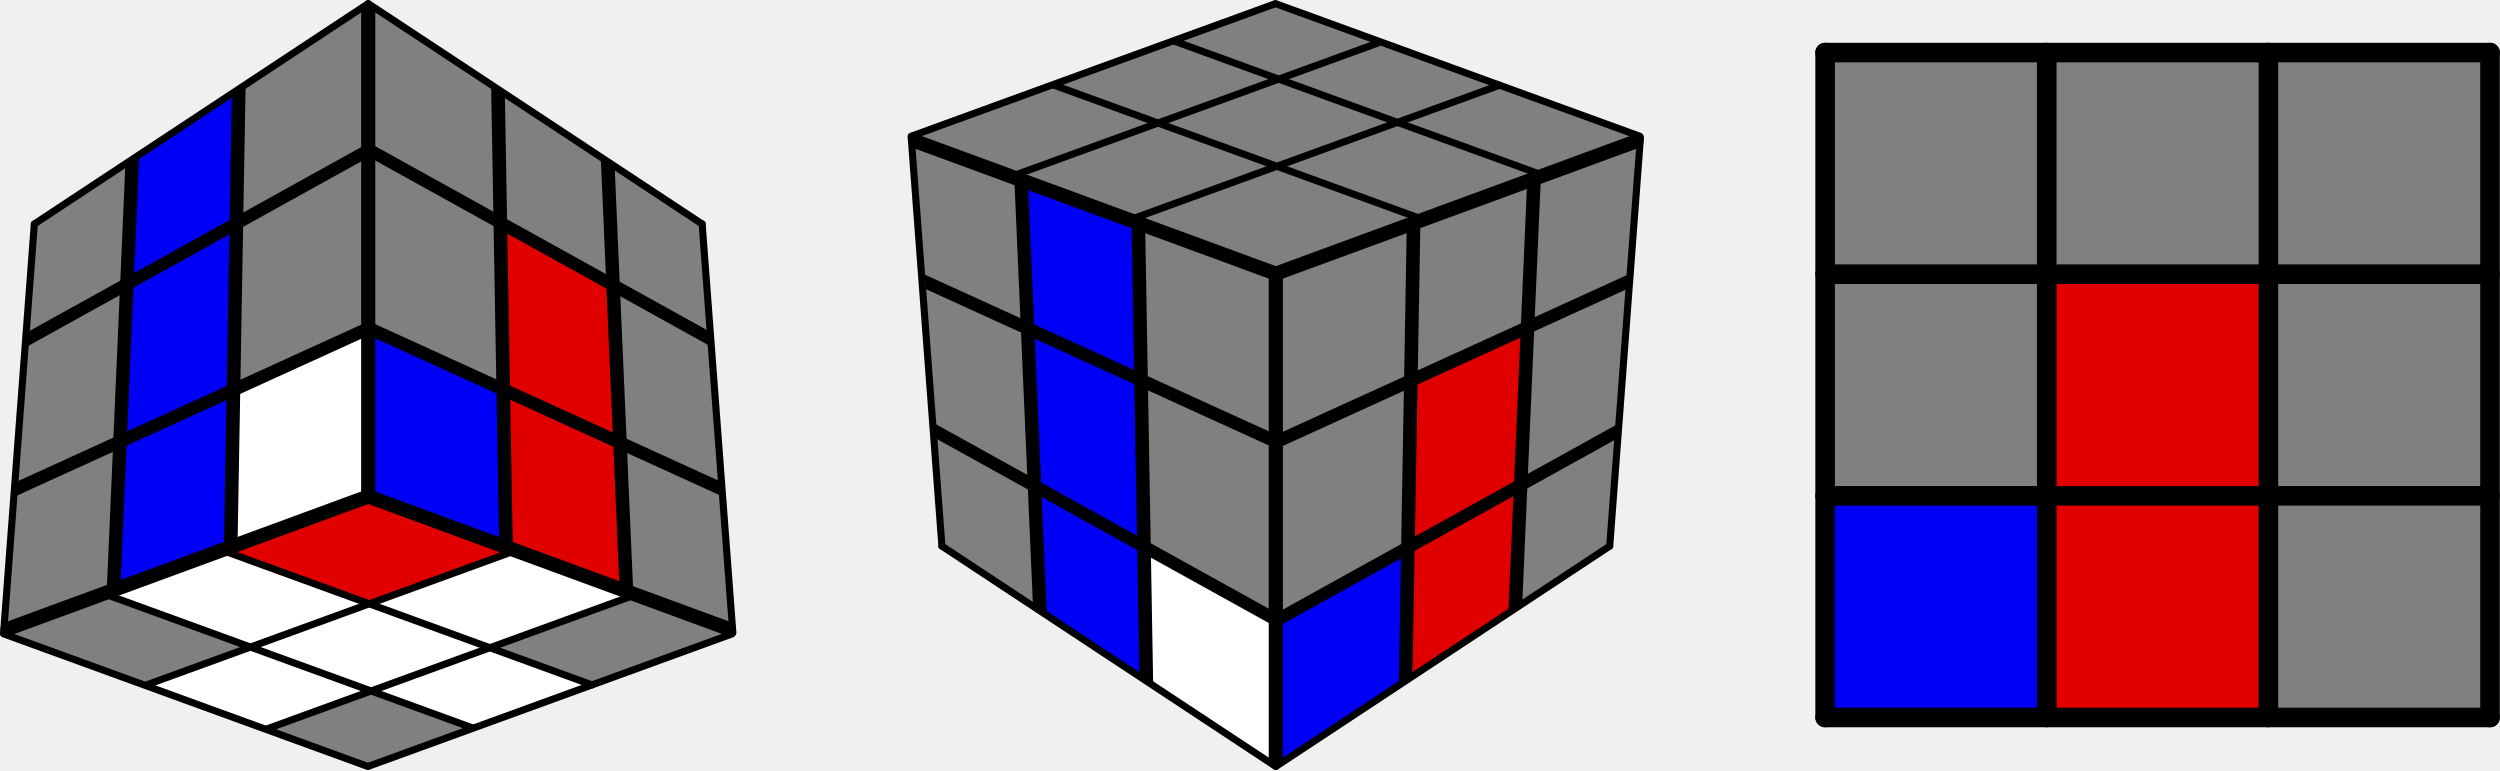
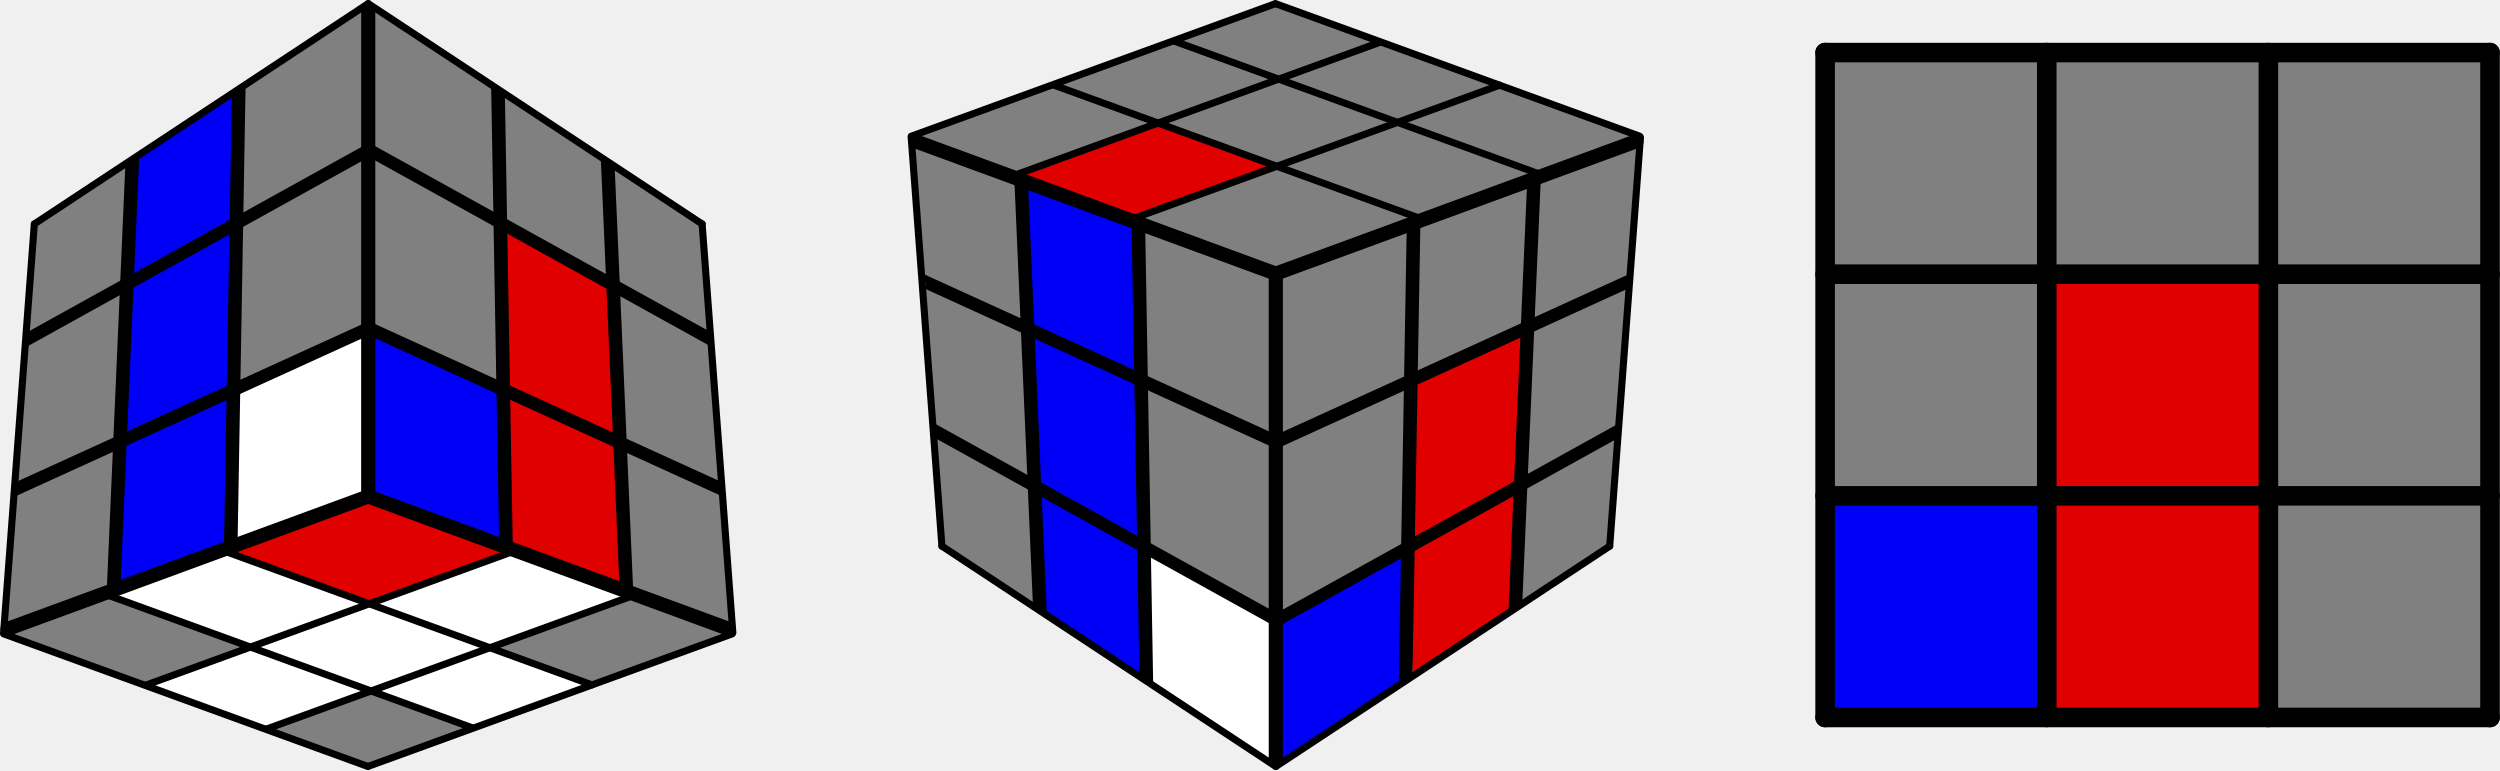
<svg xmlns="http://www.w3.org/2000/svg" xmlns:ns1="http://xml.openoffice.org/svg/export" version="1.2" width="91.829mm" height="28.287mm" viewBox="0 0 13535.755 4169.56" preserveAspectRatio="xMidYMid" xml:space="preserve" id="svg210" style="fill-rule:evenodd;stroke-width:28.222;stroke-linejoin:round">
  <defs class="ClipPathGroup" id="defs8">
    <marker style="overflow:visible" id="marker25861" refX="0" refY="0" orient="auto">
      <path transform="scale(0.4)" style="fill:#ff9e00;fill-opacity:1;fill-rule:evenodd;stroke:#ff9e00;stroke-width:1pt;stroke-opacity:1" d="M 5.77,0 -2.88,5 V -5 Z" id="path25859" />
    </marker>
    <marker orient="auto" refY="0" refX="0" id="marker9934" style="overflow:visible">
      <path id="path9932" d="M 5.77,0 -2.88,5 V -5 Z" style="fill:#ff9e00;fill-opacity:1;fill-rule:evenodd;stroke:#ff9e00;stroke-width:1pt;stroke-opacity:1" transform="scale(0.2)" />
    </marker>
    <marker orient="auto" refY="0" refX="0" id="marker9840" style="overflow:visible">
      <path id="path9838" style="fill:#ff9e00;fill-opacity:1;fill-rule:evenodd;stroke:#ff9e00;stroke-width:0.625;stroke-linejoin:round;stroke-opacity:1" d="M 8.719,4.034 -2.207,0.016 8.719,-4.002 c -1.745,2.372 -1.735,5.617 -6e-7,8.035 z" transform="matrix(-0.3,0,0,-0.3,0.69,0)" />
    </marker>
    <marker orient="auto" refY="0" refX="0" id="marker9752" style="overflow:visible">
      <path id="path9750" d="M 0,0 5,-5 -12.5,0 5,5 Z" style="fill:#ff9e00;fill-opacity:1;fill-rule:evenodd;stroke:#ff9e00;stroke-width:1pt;stroke-opacity:1" transform="matrix(-0.2,0,0,-0.2,-1.2,0)" />
    </marker>
    <marker orient="auto" refY="0" refX="0" id="marker9670" style="overflow:visible">
      <path id="path9668" style="fill:#ff9e00;fill-opacity:1;fill-rule:evenodd;stroke:#ff9e00;stroke-width:0.625;stroke-linejoin:round;stroke-opacity:1" d="M 8.719,4.034 -2.207,0.016 8.719,-4.002 c -1.745,2.372 -1.735,5.617 -6e-7,8.035 z" transform="matrix(-0.3,0,0,-0.3,0.69,0)" />
    </marker>
    <marker orient="auto" refY="0" refX="0" id="marker9594" style="overflow:visible">
      <path id="path9592" style="fill:#ff9e00;fill-opacity:1;fill-rule:evenodd;stroke:#ff9e00;stroke-width:0.625;stroke-linejoin:round;stroke-opacity:1" d="M 8.719,4.034 -2.207,0.016 8.719,-4.002 c -1.745,2.372 -1.735,5.617 -6e-7,8.035 z" transform="matrix(-0.3,0,0,-0.3,0.69,0)" />
    </marker>
    <marker orient="auto" refY="0" refX="0" id="TriangleOutS" style="overflow:visible">
      <path id="path1110" d="M 5.77,0 -2.88,5 V -5 Z" style="fill:#ff9e00;fill-opacity:1;fill-rule:evenodd;stroke:#ff9e00;stroke-width:1pt;stroke-opacity:1" transform="scale(0.2)" />
    </marker>
    <marker orient="auto" refY="0" refX="0" id="EmptyTriangleOutM" style="overflow:visible">
      <path id="path1125" d="M 5.77,0 -2.88,5 V -5 Z" style="fill:#ffffff;fill-rule:evenodd;stroke:#ff9e00;stroke-width:1pt;stroke-opacity:1" transform="matrix(0.4,0,0,0.4,-1.8,0)" />
    </marker>
    <marker orient="auto" refY="0" refX="0" id="Arrow2Send" style="overflow:visible">
      <path id="path995" style="fill:#ff9e00;fill-opacity:1;fill-rule:evenodd;stroke:#ff9e00;stroke-width:0.625;stroke-linejoin:round;stroke-opacity:1" d="M 8.719,4.034 -2.207,0.016 8.719,-4.002 c -1.745,2.372 -1.735,5.617 -6e-7,8.035 z" transform="matrix(-0.3,0,0,-0.3,0.69,0)" />
    </marker>
    <marker orient="auto" refY="0" refX="0" id="Arrow1Send" style="overflow:visible">
      <path id="path977" d="M 0,0 5,-5 -12.5,0 5,5 Z" style="fill:#ff9e00;fill-opacity:1;fill-rule:evenodd;stroke:#ff9e00;stroke-width:1pt;stroke-opacity:1" transform="matrix(-0.2,0,0,-0.2,-1.2,0)" />
    </marker>
    <marker orient="auto" refY="0" refX="0" id="Arrow1Mend" style="overflow:visible">
      <path id="path971" d="M 0,0 5,-5 -12.5,0 5,5 Z" style="fill:#ff9e00;fill-opacity:1;fill-rule:evenodd;stroke:#ff9e00;stroke-width:1pt;stroke-opacity:1" transform="matrix(-0.4,0,0,-0.4,-4,0)" />
    </marker>
    <marker orient="auto" refY="0" refX="0" id="Arrow2Mend" style="overflow:visible">
      <path id="path989" style="fill:#ff9e00;fill-opacity:1;fill-rule:evenodd;stroke:#ff9e00;stroke-width:0.625;stroke-linejoin:round;stroke-opacity:1" d="M 8.719,4.034 -2.207,0.016 8.719,-4.002 c -1.745,2.372 -1.735,5.617 -6e-7,8.035 z" transform="scale(-0.6)" />
    </marker>
    <marker orient="auto" refY="0" refX="0" id="TriangleOutL" style="overflow:visible">
      <path id="path1104" d="M 5.77,0 -2.88,5 V -5 Z" style="fill:#ff9e00;fill-opacity:1;fill-rule:evenodd;stroke:#ff9e00;stroke-width:1pt;stroke-opacity:1" transform="scale(0.8)" />
    </marker>
    <marker orient="auto" refY="0" refX="0" id="Arrow2Lend" style="overflow:visible">
      <path id="path983" style="fill:#000000;fill-opacity:1;fill-rule:evenodd;stroke:#000000;stroke-width:0.625;stroke-linejoin:round;stroke-opacity:1" d="M 8.719,4.034 -2.207,0.016 8.719,-4.002 c -1.745,2.372 -1.735,5.617 -6e-7,8.035 z" transform="matrix(-1.1,0,0,-1.1,-1.1,0)" />
    </marker>
    <marker orient="auto" refY="0" refX="0" id="Arrow1Lstart" style="overflow:visible">
      <path id="path962" d="M 0,0 5,-5 -12.5,0 5,5 Z" style="fill:#000000;fill-opacity:1;fill-rule:evenodd;stroke:#000000;stroke-width:1pt;stroke-opacity:1" transform="matrix(0.8,0,0,0.8,10,0)" />
    </marker>
    <clipPath id="presentation_clip_path" clipPathUnits="userSpaceOnUse">
      <rect x="0" y="0" width="6000" height="6000" id="rect2" />
    </clipPath>
    <clipPath id="presentation_clip_path_shrink" clipPathUnits="userSpaceOnUse">
      <rect x="6" y="6" width="5988" height="5988" id="rect5" />
    </clipPath>
    <marker orient="auto" refY="0" refX="0" id="TriangleOutM-3" style="overflow:visible">
      <path id="path1107-6" d="M 5.77,0 -2.88,5 V -5 Z" style="fill:#ff9e00;fill-opacity:1;fill-rule:evenodd;stroke:#ff9e00;stroke-width:1pt;stroke-opacity:1" transform="scale(0.4)" />
    </marker>
    <marker orient="auto" refY="0" refX="0" id="TriangleOutM-35" style="overflow:visible">
      <path id="path1107-62" d="M 5.77,0 -2.88,5 V -5 Z" style="fill:#ff9e00;fill-opacity:1;fill-rule:evenodd;stroke:#ff9e00;stroke-width:1pt;stroke-opacity:1" transform="scale(0.4)" />
    </marker>
    <filter style="color-interpolation-filters:sRGB" id="filter26163">
      <feConvolveMatrix in="SourceGraphic" kernelMatrix="0 1 0 1 -4 1 0 1 0" order="3 3" bias="0" divisor="1" targetX="1" targetY="1" preserveAlpha="true" result="convolve" id="feConvolveMatrix26161" />
    </filter>
    <clipPath clipPathUnits="userSpaceOnUse" id="presentation_clip_path-6">
      <rect id="rect2-7" height="5250" width="5250" y="0" x="0" />
    </clipPath>
    <clipPath clipPathUnits="userSpaceOnUse" id="presentation_clip_path_shrink-5">
      <rect id="rect5-3" height="5240" width="5240" y="5" x="5" />
    </clipPath>
    <g id="g10-6" ns1:id-list="id3 id4 id5 id6 id7 id8 id9 id10 id11 id12 id13 id14 id15 id16 id17 id18 id19 id20 id21 id22 id23 id24 id25 id26 id27 id28 id29 id30 id31 id32 id33 id34 id35 id36 id37 id38 id39 id40 id41 id42 id43 id44 id45 id46 id47 id48 id49 id50 id51 id52 id53 id54 id55 id56 id57 id58 id59 id60 id61 id62 id63 id64 id65 id66 id67 id68 id69 id70 id71 id72" ns1:slide="id1" />
    <g transform="matrix(4.8828125e-4,0,0,-4.8828125e-4,0,0)" id="bullet-char-template-57356-9">
      <path id="path14-1" d="M 580,1141 1163,571 580,0 -4,571 Z" />
    </g>
    <g transform="matrix(4.8828125e-4,0,0,-4.8828125e-4,0,0)" id="bullet-char-template-57354-2">
      <path id="path17-7" d="M 8,1128 H 1137 V 0 H 8 Z" />
    </g>
    <g transform="matrix(4.8828125e-4,0,0,-4.8828125e-4,0,0)" id="bullet-char-template-10146-0">
      <path id="path20-9" d="M 174,0 602,739 174,1481 1456,739 Z M 1358,739 309,1346 659,739 Z" />
    </g>
    <g transform="matrix(4.8828125e-4,0,0,-4.8828125e-4,0,0)" id="bullet-char-template-10132-3">
      <path id="path23-6" d="M 2015,739 1276,0 H 717 l 543,543 H 174 v 393 h 1086 l -543,545 h 557 z" />
    </g>
    <g transform="matrix(4.8828125e-4,0,0,-4.8828125e-4,0,0)" id="bullet-char-template-10007-0">
      <path id="path26-6" d="m 0,-2 c -7,16 -16,29 -25,39 l 381,530 c -94,256 -141,385 -141,387 0,25 13,38 40,38 9,0 21,-2 34,-5 21,4 42,12 65,25 l 27,-13 111,-251 280,301 64,-25 24,25 c 21,-10 41,-24 62,-43 C 886,937 835,863 770,784 769,783 710,716 594,584 L 774,223 c 0,-27 -21,-55 -63,-84 l 16,-20 C 717,90 699,76 672,76 641,76 570,178 457,381 L 164,-76 c -22,-34 -53,-51 -92,-51 -42,0 -63,17 -64,51 -7,9 -10,24 -10,44 0,9 1,19 2,30 z" />
    </g>
    <g transform="matrix(4.8828125e-4,0,0,-4.8828125e-4,0,0)" id="bullet-char-template-10004-2">
      <path id="path29-6" d="M 285,-33 C 182,-33 111,30 74,156 52,228 41,333 41,471 c 0,78 14,145 41,201 34,71 87,106 158,106 53,0 88,-31 106,-94 l 23,-176 c 8,-64 28,-97 59,-98 l 735,706 c 11,11 33,17 66,17 42,0 63,-15 63,-46 V 965 c 0,-36 -10,-64 -30,-84 L 442,47 C 390,-6 338,-33 285,-33 Z" />
    </g>
    <g transform="matrix(4.8828125e-4,0,0,-4.8828125e-4,0,0)" id="bullet-char-template-9679-1">
      <path id="path32-8" d="M 813,0 C 632,0 489,54 383,161 276,268 223,411 223,592 c 0,181 53,324 160,431 106,107 249,161 430,161 179,0 323,-54 432,-161 108,-107 162,-251 162,-431 0,-180 -54,-324 -162,-431 C 1136,54 992,0 813,0 Z" />
    </g>
    <g transform="matrix(4.8828125e-4,0,0,-4.8828125e-4,0,0)" id="bullet-char-template-8226-7">
      <path id="path35-9" d="m 346,457 c -73,0 -137,26 -191,78 -54,51 -81,114 -81,188 0,73 27,136 81,188 54,52 118,78 191,78 73,0 134,-26 185,-79 51,-51 77,-114 77,-187 0,-75 -25,-137 -76,-188 -50,-52 -112,-78 -186,-78 z" />
    </g>
    <g transform="matrix(4.8828125e-4,0,0,-4.8828125e-4,0,0)" id="bullet-char-template-8211-2">
      <path id="path38-0" d="M -4,459 H 1135 V 606 H -4 Z" />
    </g>
    <g transform="matrix(4.8828125e-4,0,0,-4.8828125e-4,0,0)" id="bullet-char-template-61548-2">
      <path id="path41-3" d="m 173,740 c 0,163 58,303 173,419 116,115 255,173 419,173 163,0 302,-58 418,-173 116,-116 174,-256 174,-419 0,-163 -58,-303 -174,-418 C 1067,206 928,148 765,148 601,148 462,206 346,322 231,437 173,577 173,740 Z" />
    </g>
    <clipPath id="presentation_clip_path-8" clipPathUnits="userSpaceOnUse">
      <rect x="0" y="0" width="6000" height="6000" id="rect2-71" />
    </clipPath>
    <clipPath clipPathUnits="userSpaceOnUse" id="presentation_clip_path-69">
      <rect id="rect2-2" height="6000" width="6000" y="0" x="0" />
    </clipPath>
    <clipPath clipPathUnits="userSpaceOnUse" id="presentation_clip_path_shrink-2">
      <rect id="rect5-4" height="5988" width="5988" y="6" x="6" />
    </clipPath>
    <g id="g10-7" ns1:id-list="id3 id4 id5 id6 id7 id8 id9 id10 id11 id12 id13 id14 id15 id16 id17 id18 id19 id20 id21 id22 id23" ns1:slide="id1" />
    <g transform="matrix(4.8828125e-4,0,0,-4.8828125e-4,0,0)" id="bullet-char-template-57356-4">
      <path id="path14-8" d="M 580,1141 1163,571 580,0 -4,571 Z" />
    </g>
    <g transform="matrix(4.8828125e-4,0,0,-4.8828125e-4,0,0)" id="bullet-char-template-57354-1">
      <path id="path17-2" d="M 8,1128 H 1137 V 0 H 8 Z" />
    </g>
    <g transform="matrix(4.8828125e-4,0,0,-4.8828125e-4,0,0)" id="bullet-char-template-10146-8">
      <path id="path20-93" d="M 174,0 602,739 174,1481 1456,739 Z M 1358,739 309,1346 659,739 Z" />
    </g>
    <g transform="matrix(4.8828125e-4,0,0,-4.8828125e-4,0,0)" id="bullet-char-template-10132-6">
      <path id="path23-8" d="M 2015,739 1276,0 H 717 l 543,543 H 174 v 393 h 1086 l -543,545 h 557 z" />
    </g>
    <g transform="matrix(4.8828125e-4,0,0,-4.8828125e-4,0,0)" id="bullet-char-template-10007-02">
      <path id="path26-1" d="m 0,-2 c -7,16 -16,29 -25,39 l 381,530 c -94,256 -141,385 -141,387 0,25 13,38 40,38 9,0 21,-2 34,-5 21,4 42,12 65,25 l 27,-13 111,-251 280,301 64,-25 24,25 c 21,-10 41,-24 62,-43 C 886,937 835,863 770,784 769,783 710,716 594,584 L 774,223 c 0,-27 -21,-55 -63,-84 l 16,-20 C 717,90 699,76 672,76 641,76 570,178 457,381 L 164,-76 c -22,-34 -53,-51 -92,-51 -42,0 -63,17 -64,51 -7,9 -10,24 -10,44 0,9 1,19 2,30 z" />
    </g>
    <g transform="matrix(4.8828125e-4,0,0,-4.8828125e-4,0,0)" id="bullet-char-template-10004-0">
      <path id="path29-5" d="M 285,-33 C 182,-33 111,30 74,156 52,228 41,333 41,471 c 0,78 14,145 41,201 34,71 87,106 158,106 53,0 88,-31 106,-94 l 23,-176 c 8,-64 28,-97 59,-98 l 735,706 c 11,11 33,17 66,17 42,0 63,-15 63,-46 V 965 c 0,-36 -10,-64 -30,-84 L 442,47 C 390,-6 338,-33 285,-33 Z" />
    </g>
    <g transform="matrix(4.8828125e-4,0,0,-4.8828125e-4,0,0)" id="bullet-char-template-9679-11">
      <path id="path32-0" d="M 813,0 C 632,0 489,54 383,161 276,268 223,411 223,592 c 0,181 53,324 160,431 106,107 249,161 430,161 179,0 323,-54 432,-161 108,-107 162,-251 162,-431 0,-180 -54,-324 -162,-431 C 1136,54 992,0 813,0 Z" />
    </g>
    <g transform="matrix(4.8828125e-4,0,0,-4.8828125e-4,0,0)" id="bullet-char-template-8226-8">
      <path id="path35-5" d="m 346,457 c -73,0 -137,26 -191,78 -54,51 -81,114 -81,188 0,73 27,136 81,188 54,52 118,78 191,78 73,0 134,-26 185,-79 51,-51 77,-114 77,-187 0,-75 -25,-137 -76,-188 -50,-52 -112,-78 -186,-78 z" />
    </g>
    <g transform="matrix(4.8828125e-4,0,0,-4.8828125e-4,0,0)" id="bullet-char-template-8211-0">
      <path id="path38-6" d="M -4,459 H 1135 V 606 H -4 Z" />
    </g>
    <g transform="matrix(4.8828125e-4,0,0,-4.8828125e-4,0,0)" id="bullet-char-template-61548-4">
      <path id="path41-6" d="m 173,740 c 0,163 58,303 173,419 116,115 255,173 419,173 163,0 302,-58 418,-173 116,-116 174,-256 174,-419 0,-163 -58,-303 -174,-418 C 1067,206 928,148 765,148 601,148 462,206 346,322 231,437 173,577 173,740 Z" />
    </g>
  </defs>
  <defs class="TextShapeIndex" id="defs12">
    <g ns1:slide="id1" ns1:id-list="id3 id4 id5 id6 id7 id8 id9 id10 id11 id12 id13 id14 id15 id16 id17 id18 id19 id20 id21 id22 id23" id="g10" />
  </defs>
  <defs class="EmbeddedBulletChars" id="defs44">
    <g id="bullet-char-template-57356" transform="matrix(4.8828125e-4,0,0,-4.8828125e-4,0,0)">
      <path d="M 580,1141 1163,571 580,0 -4,571 Z" id="path14" />
    </g>
    <g id="bullet-char-template-57354" transform="matrix(4.8828125e-4,0,0,-4.8828125e-4,0,0)">
      <path d="M 8,1128 H 1137 V 0 H 8 Z" id="path17" />
    </g>
    <g id="bullet-char-template-10146" transform="matrix(4.8828125e-4,0,0,-4.8828125e-4,0,0)">
      <path d="M 174,0 602,739 174,1481 1456,739 Z M 1358,739 309,1346 659,739 Z" id="path20" />
    </g>
    <g id="bullet-char-template-10132" transform="matrix(4.8828125e-4,0,0,-4.8828125e-4,0,0)">
      <path d="M 2015,739 1276,0 H 717 l 543,543 H 174 v 393 h 1086 l -543,545 h 557 z" id="path23" />
    </g>
    <g id="bullet-char-template-10007" transform="matrix(4.8828125e-4,0,0,-4.8828125e-4,0,0)">
      <path d="m 0,-2 c -7,16 -16,29 -25,39 l 381,530 c -94,256 -141,385 -141,387 0,25 13,38 40,38 9,0 21,-2 34,-5 21,4 42,12 65,25 l 27,-13 111,-251 280,301 64,-25 24,25 c 21,-10 41,-24 62,-43 C 886,937 835,863 770,784 769,783 710,716 594,584 L 774,223 c 0,-27 -21,-55 -63,-84 l 16,-20 C 717,90 699,76 672,76 641,76 570,178 457,381 L 164,-76 c -22,-34 -53,-51 -92,-51 -42,0 -63,17 -64,51 -7,9 -10,24 -10,44 0,9 1,19 2,30 z" id="path26" />
    </g>
    <g id="bullet-char-template-10004" transform="matrix(4.8828125e-4,0,0,-4.8828125e-4,0,0)">
      <path d="M 285,-33 C 182,-33 111,30 74,156 52,228 41,333 41,471 c 0,78 14,145 41,201 34,71 87,106 158,106 53,0 88,-31 106,-94 l 23,-176 c 8,-64 28,-97 59,-98 l 735,706 c 11,11 33,17 66,17 42,0 63,-15 63,-46 V 965 c 0,-36 -10,-64 -30,-84 L 442,47 C 390,-6 338,-33 285,-33 Z" id="path29" />
    </g>
    <g id="bullet-char-template-9679" transform="matrix(4.8828125e-4,0,0,-4.8828125e-4,0,0)">
      <path d="M 813,0 C 632,0 489,54 383,161 276,268 223,411 223,592 c 0,181 53,324 160,431 106,107 249,161 430,161 179,0 323,-54 432,-161 108,-107 162,-251 162,-431 0,-180 -54,-324 -162,-431 C 1136,54 992,0 813,0 Z" id="path32" />
    </g>
    <g id="bullet-char-template-8226" transform="matrix(4.8828125e-4,0,0,-4.8828125e-4,0,0)">
      <path d="m 346,457 c -73,0 -137,26 -191,78 -54,51 -81,114 -81,188 0,73 27,136 81,188 54,52 118,78 191,78 73,0 134,-26 185,-79 51,-51 77,-114 77,-187 0,-75 -25,-137 -76,-188 -50,-52 -112,-78 -186,-78 z" id="path35" />
    </g>
    <g id="bullet-char-template-8211" transform="matrix(4.8828125e-4,0,0,-4.8828125e-4,0,0)">
      <path d="M -4,459 H 1135 V 606 H -4 Z" id="path38" />
    </g>
    <g id="bullet-char-template-61548" transform="matrix(4.8828125e-4,0,0,-4.8828125e-4,0,0)">
      <path d="m 173,740 c 0,163 58,303 173,419 116,115 255,173 419,173 163,0 302,-58 418,-173 116,-116 174,-256 174,-419 0,-163 -58,-303 -174,-418 C 1067,206 928,148 765,148 601,148 462,206 346,322 231,437 173,577 173,740 Z" id="path41" />
    </g>
  </defs>
  <defs class="TextEmbeddedBitmaps" id="defs46" />
  <g id="g51" transform="translate(6191.201,235.7081)">
    <g id="id2" class="Master_Slide">
      <g id="bg-id2" class="Background" />
      <g id="bo-id2" class="BackgroundObjects" />
    </g>
  </g>
  <g style="fill-rule:evenodd;stroke-width:28.222;stroke-linejoin:round" class="SlideGroup" id="g208-5" transform="translate(8294.548,-326.6821)">
    <g id="g206-6" transform="translate(-195,-916.5)">
      <g id="container-id1-3">
        <g id="id1-9" class="Slide" clip-path="url(#presentation_clip_path-8)">
          <g class="Page" id="g202-4">
            <g class="Group" id="g200-8">
              <g id="g1992" transform="translate(1682.207,-772.1606)">
                <path id="path1023-2-1" d="m 10081.552,6136.816 -1172.67,-7.945 -3.178,-1171.081 1180.174,-1.923 z" style="fill:#808080;fill-opacity:1;fill-rule:evenodd;stroke-width:439.822;stroke-linejoin:round" transform="translate(-6399.877,-244.8661)" />
                <path id="path1023-2-6-5" d="m 8881.87,6122.515 -1164.725,-4.767 1.589,-1164.725 1166.314,-1.587 z" style="fill:#e00000;fill-opacity:1;fill-rule:evenodd;stroke-width:439.822;stroke-linejoin:round" transform="translate(-6399.877,-244.8661)" />
                <path id="path1023-2-3-9" d="m 8885.048,4926.011 -1167.903,-3.179 -1.589,-1155.191 1164.725,-11.123 z" style="fill:#e00000;fill-opacity:1;fill-rule:evenodd;stroke-width:439.822;stroke-linejoin:round" transform="translate(-6399.877,-244.8661)" />
                <path id="path1023-2-7-7" d="m 10075.196,4919.655 -1156.78,-1.587 V 3758.108 l 1167.462,-3.242 z" style="fill:#808080;fill-opacity:1;fill-rule:evenodd;stroke-width:439.822;stroke-linejoin:round" transform="translate(-6399.877,-244.8661)" />
                <path id="path1023-2-0-7" d="m 10079.963,3719.973 -1164.725,1.589 V 2555.248 l 1170.64,-1.381 z" style="fill:#808080;fill-opacity:1;fill-rule:evenodd;stroke-width:439.822;stroke-linejoin:round" transform="translate(-6399.877,-244.8661)" />
                <path id="path1023-2-9-6" d="m 8894.582,3735.863 -1183.793,-1.589 1.589,-1172.67 1187.5,-16.737 z" style="fill:#808080;fill-opacity:1;fill-rule:evenodd;stroke-width:439.822;stroke-linejoin:round" transform="translate(-6399.877,-244.8661)" />
                <path id="path1023-2-61-7" d="m 7692.495,3731.157 -1178.074,-13.483 5.681,-1150.336 1179.776,-22.472 z" style="fill:#808080;fill-opacity:1;fill-rule:evenodd;stroke-width:439.822;stroke-linejoin:round" transform="translate(-6399.877,-244.8661)" />
                <path id="path1023-2-2-3" d="m 7690.132,4919.655 -1182.31,-1.801 6.462,-1158.157 1164.725,3.178 z" style="fill:#808080;fill-opacity:1;fill-rule:evenodd;stroke-width:439.822;stroke-linejoin:round" transform="translate(-6399.877,-244.8661)" />
                <path id="path1023-2-06-6" d="M 7680.598,6114.571 H 6512.695 l 4.767,-1153.602 1167.903,-4.767 z" style="fill:#0000f7;fill-opacity:1;fill-rule:evenodd;stroke-width:439.822;stroke-linejoin:round" transform="translate(-6399.877,-244.8661)" />
                <g id="g58-1" class="com.sun.star.drawing.LineShape">
                  <g id="id3-2">
                    <rect style="fill:none;stroke:none" id="rect53-9" height="3707" width="107" y="2247" x="47" class="BoundingBox" />
                    <path style="fill:none;stroke:#000000;stroke-width:106;stroke-linecap:round;stroke-linejoin:miter" id="path55-3" d="M 100,5900 V 2300" />
                  </g>
                </g>
                <g id="g65-9" class="com.sun.star.drawing.LineShape">
                  <g id="id4-0">
                    <rect style="fill:none;stroke:none" id="rect60-8" height="107" width="3707" y="5847" x="47" class="BoundingBox" />
                    <path style="fill:none;stroke:#000000;stroke-width:106;stroke-linecap:round;stroke-linejoin:miter" id="path62-8" d="M 100,5900 H 3700" />
                  </g>
                </g>
                <g id="g72-5" class="com.sun.star.drawing.LineShape">
                  <g id="id5-0">
                    <rect style="fill:none;stroke:none" id="rect67-9" height="3707" width="107" y="2247" x="3647" class="BoundingBox" />
                    <path style="fill:none;stroke:#000000;stroke-width:106;stroke-linecap:round;stroke-linejoin:miter" id="path69-6" d="M 3700,5900 V 2300" />
                  </g>
                </g>
                <g id="g79-3" class="com.sun.star.drawing.LineShape">
                  <g id="id6-8">
                    <rect style="fill:none;stroke:none" id="rect74-5" height="107" width="3707" y="2247" x="47" class="BoundingBox" />
                    <path style="fill:none;stroke:#000000;stroke-width:106;stroke-linecap:round;stroke-linejoin:miter" id="path76-6" d="M 100,2300 H 3700" />
                  </g>
                </g>
                <g id="g86-1" class="com.sun.star.drawing.LineShape">
                  <g id="id7-1">
                    <rect style="fill:none;stroke:none" id="rect81-5" height="3707" width="107" y="2247" x="1247" class="BoundingBox" />
                    <path style="fill:none;stroke:#000000;stroke-width:106;stroke-linecap:round;stroke-linejoin:miter" id="path83-9" d="M 1300,5900 V 2300" />
                  </g>
                </g>
                <g id="g93-8" class="com.sun.star.drawing.LineShape">
                  <g id="id8-4">
                    <rect style="fill:none;stroke:none" id="rect88-8" height="3707" width="107" y="2247" x="2447" class="BoundingBox" />
                    <path style="fill:none;stroke:#000000;stroke-width:106;stroke-linecap:round;stroke-linejoin:miter" id="path90-1" d="M 2500,5900 V 2300" />
                  </g>
                </g>
                <g id="g100-0" class="com.sun.star.drawing.LineShape">
                  <g id="id9-3">
                    <rect style="fill:none;stroke:none" id="rect95-0" height="107" width="3707" y="3447" x="47" class="BoundingBox" />
                    <path style="fill:none;stroke:#000000;stroke-width:106;stroke-linecap:round;stroke-linejoin:miter" id="path97-4" d="M 100,3500 H 3700" />
                  </g>
                </g>
                <g id="g107-4" class="com.sun.star.drawing.LineShape">
                  <g id="id10-4">
                    <rect style="fill:none;stroke:none" id="rect102-4" height="107" width="3707" y="4647" x="47" class="BoundingBox" />
                    <path style="fill:none;stroke:#000000;stroke-width:106;stroke-linecap:round;stroke-linejoin:miter" id="path104-7" d="M 100,4700 H 3700" />
                  </g>
                </g>
              </g>
            </g>
          </g>
        </g>
      </g>
    </g>
  </g>
  <g style="fill-rule:evenodd;stroke-width:28.222;stroke-linejoin:round" id="g2550" transform="matrix(0.7231286,0,0,-0.7231286,4738.28,4254.889)">
    <path id="path4738-3-56-1-8" d="M 4931.985,4574.831 4065,4254 l -1020.528,386.791 865.69,318.976 z" style="fill:#808080;fill-opacity:1;stroke-width:290.076" />
    <path id="path4738-3-56-1-7" d="M 5684.135,4867.068 4965,4584 3953.065,4968.253 4675,5246 Z" style="fill:#808080;fill-opacity:1;stroke-width:290.076" />
    <path id="path4738-3-56-1-9" d="M 4653.691,5231.98 3910.162,4959.767 3049.685,5280.953 3775,5566 Z" style="fill:#808080;fill-opacity:1;stroke-width:290.076" />
    <path id="path4738-3-56-1-92" d="M 3775,5566 3023.809,5285.421 2268.476,5572.324 2995,5856 Z" style="fill:#808080;fill-opacity:1;stroke-width:290.076" />
    <path id="path4738-3-56-1-2" d="m 3869.345,4967.786 -857.673,-319.597 -863.475,311.641 875.612,325.591 z" style="fill:#808080;fill-opacity:1;stroke-width:290.076" />
    <path id="path4738-3-56-1-75" d="M 3007.311,5297.461 2109.551,4977.311 1367.056,5255.229 2240,5576 Z" style="fill:#808080;fill-opacity:1;stroke-width:290.076" />
    <path id="path4738-3-56-1-23" d="M 2096.729,4969.018 1050,4574 297.86,4860.19 1340,5246 Z" style="fill:#808080;fill-opacity:1;stroke-width:290.076" />
-     <path id="path4738-3-56-1-0" d="M 2973.401,4640.312 1950,4254 l -874.101,312.509 1048.299,386.512 z" style="fill:#808080;fill-opacity:1;stroke-width:290.076" />
+     <path id="path4738-3-56-1-0" d="M 2973.401,4640.312 1950,4254 l -874.101,312.509 1048.299,386.512 z" style="fill:#e00000;fill-opacity:1;stroke-width:290.076" />
    <path id="path4738-3-56-1" d="M 4046.378,4239.554 3000,3835 1972.312,4244.094 3006.579,4628.267 Z" style="fill:#808080;fill-opacity:1;stroke-width:290.076" />
    <path id="path4738-3-1-26" d="m 4915.879,3468.8 728.565,332.798 77.006,1011.071 -767.999,-282.096 z" style="fill:#808080;fill-opacity:1;stroke-width:518.231" />
    <path id="path4738-3-1-6" d="m 3019,2622 975.099,422.701 24.069,1153.571 -1001.205,-356.281 z" style="fill:#808080;fill-opacity:1;stroke-width:518.231" />
    <path id="path4738-3-1-06" d="m 4037.257,3071.216 826.202,367.877 47.773,1070.706 -848.68,-293.204 z" style="fill:#808080;fill-opacity:1;stroke-width:518.231" />
    <path id="path4738-3-1-9" d="m 4030.771,1838.716 780.414,421.41 40.646,1127.487 -811.812,-361.549 z" style="fill:#e00000;fill-opacity:1;stroke-width:518.231" />
    <path id="path4738-3-1-0" d="m 4858.614,2277.99 701.396,400.537 84.022,1080.06 -725.319,-344.069 z" style="fill:#808080;fill-opacity:1;stroke-width:518.231" />
    <path id="path4738-3-1-2" d="m 4023,818 744.473,497.81 39.523,904.456 -803.947,-441.885 z" style="fill:#e00000;fill-opacity:1;stroke-width:518.231" />
    <path id="path4738-3-1-3" d="m 3033.46,1274.215 934.906,512.42 23.793,1217.935 -976.978,-428.403 z" style="fill:#808080;fill-opacity:1;stroke-width:518.231" />
    <path id="path4738-3-1-7" d="M 4823.428,1360.018 5500,1795 l 56.287,834.705 -705.072,-378.965 z" style="fill:#808080;fill-opacity:1;stroke-width:518.231" />
    <path id="path4738-3-1" d="m 3037.905,172.539 911.712,598.013 26.665,974.812 -951.505,-504.767 z" style="fill:#0000f7;fill-opacity:1;stroke-width:518.231" />
    <path id="path4738-3-3" d="m 2980.289,1269.705 -940.246,500.736 -31.432,1240.172 984.339,-441.202 z" style="fill:#808080;fill-opacity:1;stroke-width:518.231" />
    <path id="path4738-3-56" d="M 2988.8,2602.589 2019.885,3032.169 1993.22,4189.714 3000,3835 Z" style="fill:#808080;fill-opacity:1;stroke-width:518.231" />
    <path id="path4738-3-2" d="m 1957.83,3085.973 -796.587,331.711 -50.5,1089.218 851.399,-302.966 z" style="fill:#0000f7;fill-opacity:1;stroke-width:518.231" />
    <path id="path4738-3-9" d="m 1116.794,3457.017 -765.526,337.42 -72.745,995.468 792.606,-261.653 z" style="fill:#808080;fill-opacity:1;stroke-width:518.231" />
    <path id="path4738-3-5" d="m 1977.593,1823.755 -756.787,408.924 -51.294,1165.49 802.14,-366.526 z" style="fill:#0000f7;fill-opacity:1;stroke-width:518.231" />
    <path id="path4738-3" d="m 1993.15,822.681 -722.208,462.234 -34.628,898.461 744.937,-411.414 z" style="fill:#0000f7;fill-opacity:1;stroke-width:518.231" />
    <path id="path4738-3-7" d="M 1192.746,2265.382 433.576,2677.484 357.653,3757.169 1137.547,3414.478 Z" style="fill:#808080;fill-opacity:1;stroke-width:518.231" />
    <path id="path4738-3-6" d="M 1214.353,1336.016 500,1795 436.463,2641.891 1168.688,2257.886 Z" style="fill:#808080;fill-opacity:1;stroke-width:518.231" />
    <path id="path4738" d="M 1689.43,-681.538 816.584,-10.274 876.654,977.23 1788.099,397.79 Z" style="fill:#ffffff;fill-opacity:1;stroke-width:746.707" transform="rotate(4.292674,-8886.452,16902.941)" />
    <g id="g51-5">
      <g class="Master_Slide" id="id2-8">
        <g class="Background" id="bg-id2-6" />
        <g class="BackgroundObjects" id="bo-id2-2" />
      </g>
    </g>
    <g id="g208" class="SlideGroup">
      <g id="g206">
        <g id="container-id1">
          <g clip-path="url(#presentation_clip_path-69)" class="Slide" id="id1">
            <g id="g202" class="Page">
              <g id="g200" class="Group">
                <g id="g58" class="com.sun.star.drawing.LineShape">
                  <g id="id3">
                    <rect id="rect53" height="3707" width="107" y="142" x="2947" class="BoundingBox" style="fill:none;stroke:none" />
                    <path id="path55" d="M 3000,3795 V 195" style="fill:none;stroke:#000000;stroke-width:106;stroke-linecap:round;stroke-linejoin:miter" />
                  </g>
                </g>
                <g id="g65" class="com.sun.star.drawing.LineShape">
                  <g id="id4">
                    <rect id="rect60" height="1705" width="2555" y="118" x="473" class="BoundingBox" style="fill:none;stroke:none" />
                    <path id="path62" d="M 500,1795 3000,145" style="fill:none;stroke:#000000;stroke-width:53;stroke-linecap:round;stroke-linejoin:miter" />
                  </g>
                </g>
                <g id="g72" class="com.sun.star.drawing.LineShape">
                  <g id="id5">
                    <rect id="rect67" height="3115" width="285" y="1768" x="243" class="BoundingBox" style="fill:none;stroke:none" />
                    <path id="path69" d="M 270,4855 500,1795" style="fill:none;stroke:#000000;stroke-width:53;stroke-linecap:round;stroke-linejoin:miter" />
                  </g>
                </g>
                <g id="g79" class="com.sun.star.drawing.LineShape">
                  <g id="id6">
                    <rect id="rect74" height="1047" width="2780" y="4837" x="243" class="BoundingBox" style="fill:none;stroke:none" />
                    <path id="path76" d="M 2995,5856 270,4864" style="fill:none;stroke:#000000;stroke-width:53;stroke-linecap:round;stroke-linejoin:miter" />
                  </g>
                </g>
                <g id="g86" class="com.sun.star.drawing.LineShape">
                  <g id="id7">
                    <rect id="rect81" height="1047" width="2780" y="4837" x="2973" class="BoundingBox" style="fill:none;stroke:none" />
                    <path id="path83" d="M 3000,5856 5725,4864" style="fill:none;stroke:#000000;stroke-width:53;stroke-linecap:round;stroke-linejoin:miter" />
                  </g>
                </g>
                <g id="g93" class="com.sun.star.drawing.LineShape">
                  <g id="id8">
                    <rect id="rect88" height="1099" width="2807" y="3782" x="247" class="BoundingBox" style="fill:none;stroke:none" />
                    <path id="path90" d="M 300,4827 3000,3835" style="fill:none;stroke:#000000;stroke-width:106;stroke-linecap:round;stroke-linejoin:miter" />
                  </g>
                </g>
                <g id="g100" class="com.sun.star.drawing.LineShape">
                  <g id="id9">
                    <rect id="rect95" height="1047" width="2780" y="4227" x="1313" class="BoundingBox" style="fill:none;stroke:none" />
                    <path id="path97" d="M 4065,4254 1340,5246" style="fill:none;stroke:#000000;stroke-width:53;stroke-linecap:round;stroke-linejoin:miter" />
                  </g>
                </g>
                <g id="g107" class="com.sun.star.drawing.LineShape">
                  <g id="id10">
                    <rect id="rect102" height="1047" width="2780" y="4227" x="1923" class="BoundingBox" style="fill:none;stroke:none" />
                    <path id="path104" d="m 1950,4254 2725,992" style="fill:none;stroke:#000000;stroke-width:53;stroke-linecap:round;stroke-linejoin:miter" />
                  </g>
                </g>
                <g id="g114" class="com.sun.star.drawing.LineShape">
                  <g id="id11">
                    <rect id="rect109" height="1047" width="2780" y="4557" x="2213" class="BoundingBox" style="fill:none;stroke:none" />
                    <path id="path111" d="M 4965,4584 2240,5576" style="fill:none;stroke:#000000;stroke-width:53;stroke-linecap:round;stroke-linejoin:miter" />
                  </g>
                </g>
                <g id="g121" class="com.sun.star.drawing.LineShape">
                  <g id="id12">
                    <rect id="rect116" height="1047" width="2780" y="4547" x="1023" class="BoundingBox" style="fill:none;stroke:none" />
                    <path id="path118" d="m 1050,4574 2725,992" style="fill:none;stroke:#000000;stroke-width:53;stroke-linecap:round;stroke-linejoin:miter" />
                  </g>
                </g>
                <g id="g128" class="com.sun.star.drawing.LineShape">
                  <g id="id13">
                    <rect id="rect123" height="1705" width="2555" y="118" x="2973" class="BoundingBox" style="fill:none;stroke:none" />
                    <path id="path125" d="M 5500,1795 3000,145" style="fill:none;stroke:#000000;stroke-width:53;stroke-linecap:round;stroke-linejoin:miter" />
                  </g>
                </g>
                <g id="g135" class="com.sun.star.drawing.LineShape">
                  <g id="id14">
                    <rect id="rect130" height="3115" width="285" y="1768" x="5473" class="BoundingBox" style="fill:none;stroke:none" />
                    <path id="path132" d="M 5730,4855 5500,1795" style="fill:none;stroke:#000000;stroke-width:53;stroke-linecap:round;stroke-linejoin:miter" />
                  </g>
                </g>
                <g id="g142" class="com.sun.star.drawing.LineShape">
                  <g id="id15">
                    <rect id="rect137" height="1099" width="2807" y="3782" x="2947" class="BoundingBox" style="fill:none;stroke:none" />
                    <path id="path139" d="M 5700,4827 3000,3835" style="fill:none;stroke:#000000;stroke-width:106;stroke-linecap:round;stroke-linejoin:miter" />
                  </g>
                </g>
                <g id="g149" class="com.sun.star.drawing.CustomShape">
                  <g id="id16">
                    <rect id="rect144" height="3304" width="248" y="1293" x="1039" class="BoundingBox" style="fill:none;stroke:none" />
                    <path id="path146" d="m 1181,1363 -141,3228 104,-66 141,-3227 z m 3,-70 z m -43,3303 z" style="fill:#000000;stroke:none" />
                  </g>
                </g>
                <g id="g156" class="com.sun.star.drawing.CustomShape">
                  <g id="id17">
                    <rect id="rect151" height="3304" width="248" y="1292" x="4740" class="BoundingBox" style="fill:none;stroke:none" />
                    <path id="path153" d="m 4882,4525 -141,-3228 104,66 141,3227 z m 3,70 z m -43,-3303 z" style="fill:#000000;stroke:none" />
                  </g>
                </g>
                <g id="g163" class="com.sun.star.drawing.CustomShape">
                  <g id="id18">
                    <rect id="rect158" height="3504" width="164" y="744" x="1919" class="BoundingBox" style="fill:none;stroke:none" />
                    <path id="path160" d="m 1979,818 -60,3427 103,-73 60,-3426 z m 2,-74 z m 39,3503 z" style="fill:#000000;stroke:none" />
                  </g>
                </g>
                <g id="g170" class="com.sun.star.drawing.CustomShape">
                  <g id="id19">
                    <rect id="rect165" height="3504" width="164" y="743" x="3920" class="BoundingBox" style="fill:none;stroke:none" />
                    <path id="path167" d="m 3980,4172 -60,-3427 103,73 60,3426 z m 2,74 z m 39,-3503 z" style="fill:#000000;stroke:none" />
                  </g>
                </g>
                <g id="g177" class="com.sun.star.drawing.CustomShape">
                  <g id="id20">
                    <rect id="rect172" height="1320" width="2717" y="2511" x="342" class="BoundingBox" style="fill:none;stroke:none" />
                    <path id="path174" d="M 380,3719 3030,2511 3019,2622 369,3829 Z m -37,17 z M 3057,2604 Z" style="fill:#000000;stroke:none" />
                  </g>
                </g>
                <g id="g184" class="com.sun.star.drawing.CustomShape">
                  <g id="id21">
                    <rect id="rect179" height="1531" width="2625" y="1193" x="399" class="BoundingBox" style="fill:none;stroke:none" />
                    <path id="path181" d="m 433,2613 2560,-1419 -5,110 -2559,1418 z m -34,18 z M 3023,1285 Z" style="fill:#000000;stroke:none" />
                  </g>
                </g>
                <g id="g191" class="com.sun.star.drawing.CustomShape">
                  <g id="id22">
                    <rect id="rect186" height="1531" width="2627" y="1193" x="2988" class="BoundingBox" style="fill:none;stroke:none" />
                    <path id="path188" d="m 5579,2613 -2560,-1419 5,110 2559,1418 z m 34,19 z M 2989,1284 Z" style="fill:#000000;stroke:none" />
                  </g>
                </g>
                <g id="g198" class="com.sun.star.drawing.CustomShape">
                  <g id="id23">
                    <rect id="rect193" height="1320" width="2717" y="2512" x="2952" class="BoundingBox" style="fill:none;stroke:none" />
                    <path id="path195" d="m 5630,3720 -2650,-1208 11,111 2650,1207 z m 37,17 z M 2953,2605 Z" style="fill:#000000;stroke:none" />
                  </g>
                </g>
              </g>
            </g>
          </g>
        </g>
      </g>
    </g>
  </g>
  <g transform="matrix(0.7231286,0,0,0.7231286,-175.7203,-85.32918)" id="g1648" style="fill-rule:evenodd;stroke-width:28.222;stroke-linejoin:round">
    <path style="fill:#ffffff;fill-opacity:1;stroke-width:290.076" d="M 4931.985,4574.831 4065,4254 l -1020.528,386.791 865.69,318.976 z" id="path1406" />
    <path style="fill:#808080;fill-opacity:1;stroke-width:290.076" d="M 5684.135,4867.068 4965,4584 3953.065,4968.253 4675,5246 Z" id="path1408" />
    <path style="fill:#ffffff;fill-opacity:1;stroke-width:290.076" d="M 4653.691,5231.98 3910.162,4959.767 3049.685,5280.953 3775,5566 Z" id="path1410" />
    <path style="fill:#808080;fill-opacity:1;stroke-width:290.076" d="M 3775,5566 3023.809,5285.421 2268.476,5572.324 2995,5856 Z" id="path1412" />
    <path style="fill:#ffffff;fill-opacity:1;stroke-width:290.076" d="m 3869.345,4967.786 -857.673,-319.597 -863.475,311.641 875.612,325.591 z" id="path1414" />
    <path style="fill:#ffffff;fill-opacity:1;stroke-width:290.076" d="M 3007.311,5297.461 2109.551,4977.311 1367.056,5255.229 2240,5576 Z" id="path1416" />
    <path style="fill:#808080;fill-opacity:1;stroke-width:290.076" d="M 2096.729,4969.018 1050,4574 297.86,4860.19 1340,5246 Z" id="path1418" />
    <path style="fill:#ffffff;fill-opacity:1;stroke-width:290.076" d="M 2973.401,4640.312 1950,4254 l -874.101,312.509 1048.299,386.512 z" id="path1420" />
    <path style="fill:#e00000;fill-opacity:1;stroke-width:290.076" d="M 4046.378,4239.554 3000,3835 1972.312,4244.094 3006.579,4628.267 Z" id="path1422" />
    <path style="fill:#808080;fill-opacity:1;stroke-width:518.231" d="m 4915.879,3468.8 728.565,332.798 77.006,1011.071 -767.999,-282.096 z" id="path1424" />
    <path style="fill:#0000f7;fill-opacity:1;stroke-width:518.231" d="m 3019,2622 975.099,422.701 24.069,1153.571 -1001.205,-356.281 z" id="path1426" />
    <path style="fill:#e00000;fill-opacity:1;stroke-width:518.231" d="m 4037.257,3071.216 826.202,367.877 47.773,1070.706 -848.68,-293.204 z" id="path1428" />
    <path style="fill:#e00000;fill-opacity:1;stroke-width:518.231" d="m 4030.771,1838.716 780.414,421.41 40.646,1127.487 -811.812,-361.549 z" id="path1430" />
    <path style="fill:#808080;fill-opacity:1;stroke-width:518.231" d="m 4858.614,2277.99 701.396,400.537 84.022,1080.06 -725.319,-344.069 z" id="path1432" />
    <path style="fill:#808080;fill-opacity:1;stroke-width:518.231" d="m 4023,818 744.473,497.81 39.523,904.456 -803.947,-441.885 z" id="path1434" />
    <path style="fill:#808080;fill-opacity:1;stroke-width:518.231" d="m 3033.46,1274.215 934.906,512.42 23.793,1217.935 -976.978,-428.403 z" id="path1436" />
    <path style="fill:#808080;fill-opacity:1;stroke-width:518.231" d="M 4823.428,1360.018 5500,1795 l 56.287,834.705 -705.072,-378.965 z" id="path1438" />
    <path style="fill:#808080;fill-opacity:1;stroke-width:518.231" d="m 3037.905,172.539 911.712,598.013 26.665,974.812 -951.505,-504.767 z" id="path1440" />
    <path style="fill:#808080;fill-opacity:1;stroke-width:518.231" d="m 2980.289,1269.705 -940.246,500.736 -31.432,1240.172 984.339,-441.202 z" id="path1442" />
    <path style="fill:#ffffff;fill-opacity:1;stroke-width:518.231" d="M 2988.8,2602.589 2019.885,3032.169 1993.22,4189.714 3000,3835 Z" id="path1444" />
    <path style="fill:#0000f7;fill-opacity:1;stroke-width:518.231" d="m 1957.83,3085.973 -796.587,331.711 -50.5,1089.218 851.399,-302.966 z" id="path1446" />
    <path style="fill:#808080;fill-opacity:1;stroke-width:518.231" d="m 1116.794,3457.017 -765.526,337.42 -72.745,995.468 792.606,-261.653 z" id="path1448" />
    <path style="fill:#0000f7;fill-opacity:1;stroke-width:518.231" d="m 1977.593,1823.755 -756.787,408.924 -51.294,1165.49 802.14,-366.526 z" id="path1450" />
    <path style="fill:#0000f7;fill-opacity:1;stroke-width:518.231" d="m 1993.15,822.681 -722.208,462.234 -34.628,898.461 744.937,-411.414 z" id="path1452" />
    <path style="fill:#808080;fill-opacity:1;stroke-width:518.231" d="M 1192.746,2265.382 433.576,2677.484 357.653,3757.169 1137.547,3414.478 Z" id="path1454" />
    <path style="fill:#808080;fill-opacity:1;stroke-width:518.231" d="M 1214.353,1336.016 500,1795 436.463,2641.891 1168.688,2257.886 Z" id="path1456" />
    <path transform="rotate(4.292674,-8886.452,16902.941)" style="fill:#808080;fill-opacity:1;stroke-width:746.707" d="M 1689.43,-681.538 816.584,-10.274 876.654,977.23 1788.099,397.79 Z" id="path1458" />
    <g id="g1466">
      <g id="g1464" class="Master_Slide">
        <g id="g1460" class="Background" />
        <g id="g1462" class="BackgroundObjects" />
      </g>
    </g>
    <g class="SlideGroup" id="g1646">
      <g id="g1644">
        <g id="g1642">
          <g id="g1640" class="Slide" clip-path="url(#presentation_clip_path-69)">
            <g class="Page" id="g1638">
              <g class="Group" id="g1636">
                <g class="com.sun.star.drawing.LineShape" id="g1474">
                  <g id="g1472">
                    <rect style="fill:none;stroke:none" class="BoundingBox" x="2947" y="142" width="107" height="3707" id="rect1468" />
                    <path style="fill:none;stroke:#000000;stroke-width:106;stroke-linecap:round;stroke-linejoin:miter" d="M 3000,3795 V 195" id="path1470" />
                  </g>
                </g>
                <g class="com.sun.star.drawing.LineShape" id="g1482">
                  <g id="g1480">
                    <rect style="fill:none;stroke:none" class="BoundingBox" x="473" y="118" width="2555" height="1705" id="rect1476" />
                    <path style="fill:none;stroke:#000000;stroke-width:53;stroke-linecap:round;stroke-linejoin:miter" d="M 500,1795 3000,145" id="path1478" />
                  </g>
                </g>
                <g class="com.sun.star.drawing.LineShape" id="g1490">
                  <g id="g1488">
                    <rect style="fill:none;stroke:none" class="BoundingBox" x="243" y="1768" width="285" height="3115" id="rect1484" />
                    <path style="fill:none;stroke:#000000;stroke-width:53;stroke-linecap:round;stroke-linejoin:miter" d="M 270,4855 500,1795" id="path1486" />
                  </g>
                </g>
                <g class="com.sun.star.drawing.LineShape" id="g1498">
                  <g id="g1496">
                    <rect style="fill:none;stroke:none" class="BoundingBox" x="243" y="4837" width="2780" height="1047" id="rect1492" />
                    <path style="fill:none;stroke:#000000;stroke-width:53;stroke-linecap:round;stroke-linejoin:miter" d="M 2995,5856 270,4864" id="path1494" />
                  </g>
                </g>
                <g class="com.sun.star.drawing.LineShape" id="g1506">
                  <g id="g1504">
                    <rect style="fill:none;stroke:none" class="BoundingBox" x="2973" y="4837" width="2780" height="1047" id="rect1500" />
                    <path style="fill:none;stroke:#000000;stroke-width:53;stroke-linecap:round;stroke-linejoin:miter" d="M 3000,5856 5725,4864" id="path1502" />
                  </g>
                </g>
                <g class="com.sun.star.drawing.LineShape" id="g1514">
                  <g id="g1512">
                    <rect style="fill:none;stroke:none" class="BoundingBox" x="247" y="3782" width="2807" height="1099" id="rect1508" />
                    <path style="fill:none;stroke:#000000;stroke-width:106;stroke-linecap:round;stroke-linejoin:miter" d="M 300,4827 3000,3835" id="path1510" />
                  </g>
                </g>
                <g class="com.sun.star.drawing.LineShape" id="g1522">
                  <g id="g1520">
                    <rect style="fill:none;stroke:none" class="BoundingBox" x="1313" y="4227" width="2780" height="1047" id="rect1516" />
                    <path style="fill:none;stroke:#000000;stroke-width:53;stroke-linecap:round;stroke-linejoin:miter" d="M 4065,4254 1340,5246" id="path1518" />
                  </g>
                </g>
                <g class="com.sun.star.drawing.LineShape" id="g1530">
                  <g id="g1528">
                    <rect style="fill:none;stroke:none" class="BoundingBox" x="1923" y="4227" width="2780" height="1047" id="rect1524" />
                    <path style="fill:none;stroke:#000000;stroke-width:53;stroke-linecap:round;stroke-linejoin:miter" d="m 1950,4254 2725,992" id="path1526" />
                  </g>
                </g>
                <g class="com.sun.star.drawing.LineShape" id="g1538">
                  <g id="g1536">
                    <rect style="fill:none;stroke:none" class="BoundingBox" x="2213" y="4557" width="2780" height="1047" id="rect1532" />
                    <path style="fill:none;stroke:#000000;stroke-width:53;stroke-linecap:round;stroke-linejoin:miter" d="M 4965,4584 2240,5576" id="path1534" />
                  </g>
                </g>
                <g class="com.sun.star.drawing.LineShape" id="g1546">
                  <g id="g1544">
                    <rect style="fill:none;stroke:none" class="BoundingBox" x="1023" y="4547" width="2780" height="1047" id="rect1540" />
                    <path style="fill:none;stroke:#000000;stroke-width:53;stroke-linecap:round;stroke-linejoin:miter" d="m 1050,4574 2725,992" id="path1542" />
                  </g>
                </g>
                <g class="com.sun.star.drawing.LineShape" id="g1554">
                  <g id="g1552">
                    <rect style="fill:none;stroke:none" class="BoundingBox" x="2973" y="118" width="2555" height="1705" id="rect1548" />
                    <path style="fill:none;stroke:#000000;stroke-width:53;stroke-linecap:round;stroke-linejoin:miter" d="M 5500,1795 3000,145" id="path1550" />
                  </g>
                </g>
                <g class="com.sun.star.drawing.LineShape" id="g1562">
                  <g id="g1560">
                    <rect style="fill:none;stroke:none" class="BoundingBox" x="5473" y="1768" width="285" height="3115" id="rect1556" />
                    <path style="fill:none;stroke:#000000;stroke-width:53;stroke-linecap:round;stroke-linejoin:miter" d="M 5730,4855 5500,1795" id="path1558" />
                  </g>
                </g>
                <g class="com.sun.star.drawing.LineShape" id="g1570">
                  <g id="g1568">
                    <rect style="fill:none;stroke:none" class="BoundingBox" x="2947" y="3782" width="2807" height="1099" id="rect1564" />
                    <path style="fill:none;stroke:#000000;stroke-width:106;stroke-linecap:round;stroke-linejoin:miter" d="M 5700,4827 3000,3835" id="path1566" />
                  </g>
                </g>
                <g class="com.sun.star.drawing.CustomShape" id="g1578">
                  <g id="g1576">
                    <rect style="fill:none;stroke:none" class="BoundingBox" x="1039" y="1293" width="248" height="3304" id="rect1572" />
                    <path style="fill:#000000;stroke:none" d="m 1181,1363 -141,3228 104,-66 141,-3227 z m 3,-70 z m -43,3303 z" id="path1574" />
                  </g>
                </g>
                <g class="com.sun.star.drawing.CustomShape" id="g1586">
                  <g id="g1584">
                    <rect style="fill:none;stroke:none" class="BoundingBox" x="4740" y="1292" width="248" height="3304" id="rect1580" />
                    <path style="fill:#000000;stroke:none" d="m 4882,4525 -141,-3228 104,66 141,3227 z m 3,70 z m -43,-3303 z" id="path1582" />
                  </g>
                </g>
                <g class="com.sun.star.drawing.CustomShape" id="g1594">
                  <g id="g1592">
                    <rect style="fill:none;stroke:none" class="BoundingBox" x="1919" y="744" width="164" height="3504" id="rect1588" />
                    <path style="fill:#000000;stroke:none" d="m 1979,818 -60,3427 103,-73 60,-3426 z m 2,-74 z m 39,3503 z" id="path1590" />
                  </g>
                </g>
                <g class="com.sun.star.drawing.CustomShape" id="g1602">
                  <g id="g1600">
                    <rect style="fill:none;stroke:none" class="BoundingBox" x="3920" y="743" width="164" height="3504" id="rect1596" />
                    <path style="fill:#000000;stroke:none" d="m 3980,4172 -60,-3427 103,73 60,3426 z m 2,74 z m 39,-3503 z" id="path1598" />
                  </g>
                </g>
                <g class="com.sun.star.drawing.CustomShape" id="g1610">
                  <g id="g1608">
                    <rect style="fill:none;stroke:none" class="BoundingBox" x="342" y="2511" width="2717" height="1320" id="rect1604" />
                    <path style="fill:#000000;stroke:none" d="M 380,3719 3030,2511 3019,2622 369,3829 Z m -37,17 z M 3057,2604 Z" id="path1606" />
                  </g>
                </g>
                <g class="com.sun.star.drawing.CustomShape" id="g1618">
                  <g id="g1616">
                    <rect style="fill:none;stroke:none" class="BoundingBox" x="399" y="1193" width="2625" height="1531" id="rect1612" />
                    <path style="fill:#000000;stroke:none" d="m 433,2613 2560,-1419 -5,110 -2559,1418 z m -34,18 z M 3023,1285 Z" id="path1614" />
                  </g>
                </g>
                <g class="com.sun.star.drawing.CustomShape" id="g1626">
                  <g id="g1624">
                    <rect style="fill:none;stroke:none" class="BoundingBox" x="2988" y="1193" width="2627" height="1531" id="rect1620" />
                    <path style="fill:#000000;stroke:none" d="m 5579,2613 -2560,-1419 5,110 2559,1418 z m 34,19 z M 2989,1284 Z" id="path1622" />
                  </g>
                </g>
                <g class="com.sun.star.drawing.CustomShape" id="g1634">
                  <g id="g1632">
                    <rect style="fill:none;stroke:none" class="BoundingBox" x="2952" y="2512" width="2717" height="1320" id="rect1628" />
                    <path style="fill:#000000;stroke:none" d="m 5630,3720 -2650,-1208 11,111 2650,1207 z m 37,17 z M 2953,2605 Z" id="path1630" />
                  </g>
                </g>
              </g>
            </g>
          </g>
        </g>
      </g>
    </g>
  </g>
</svg>
